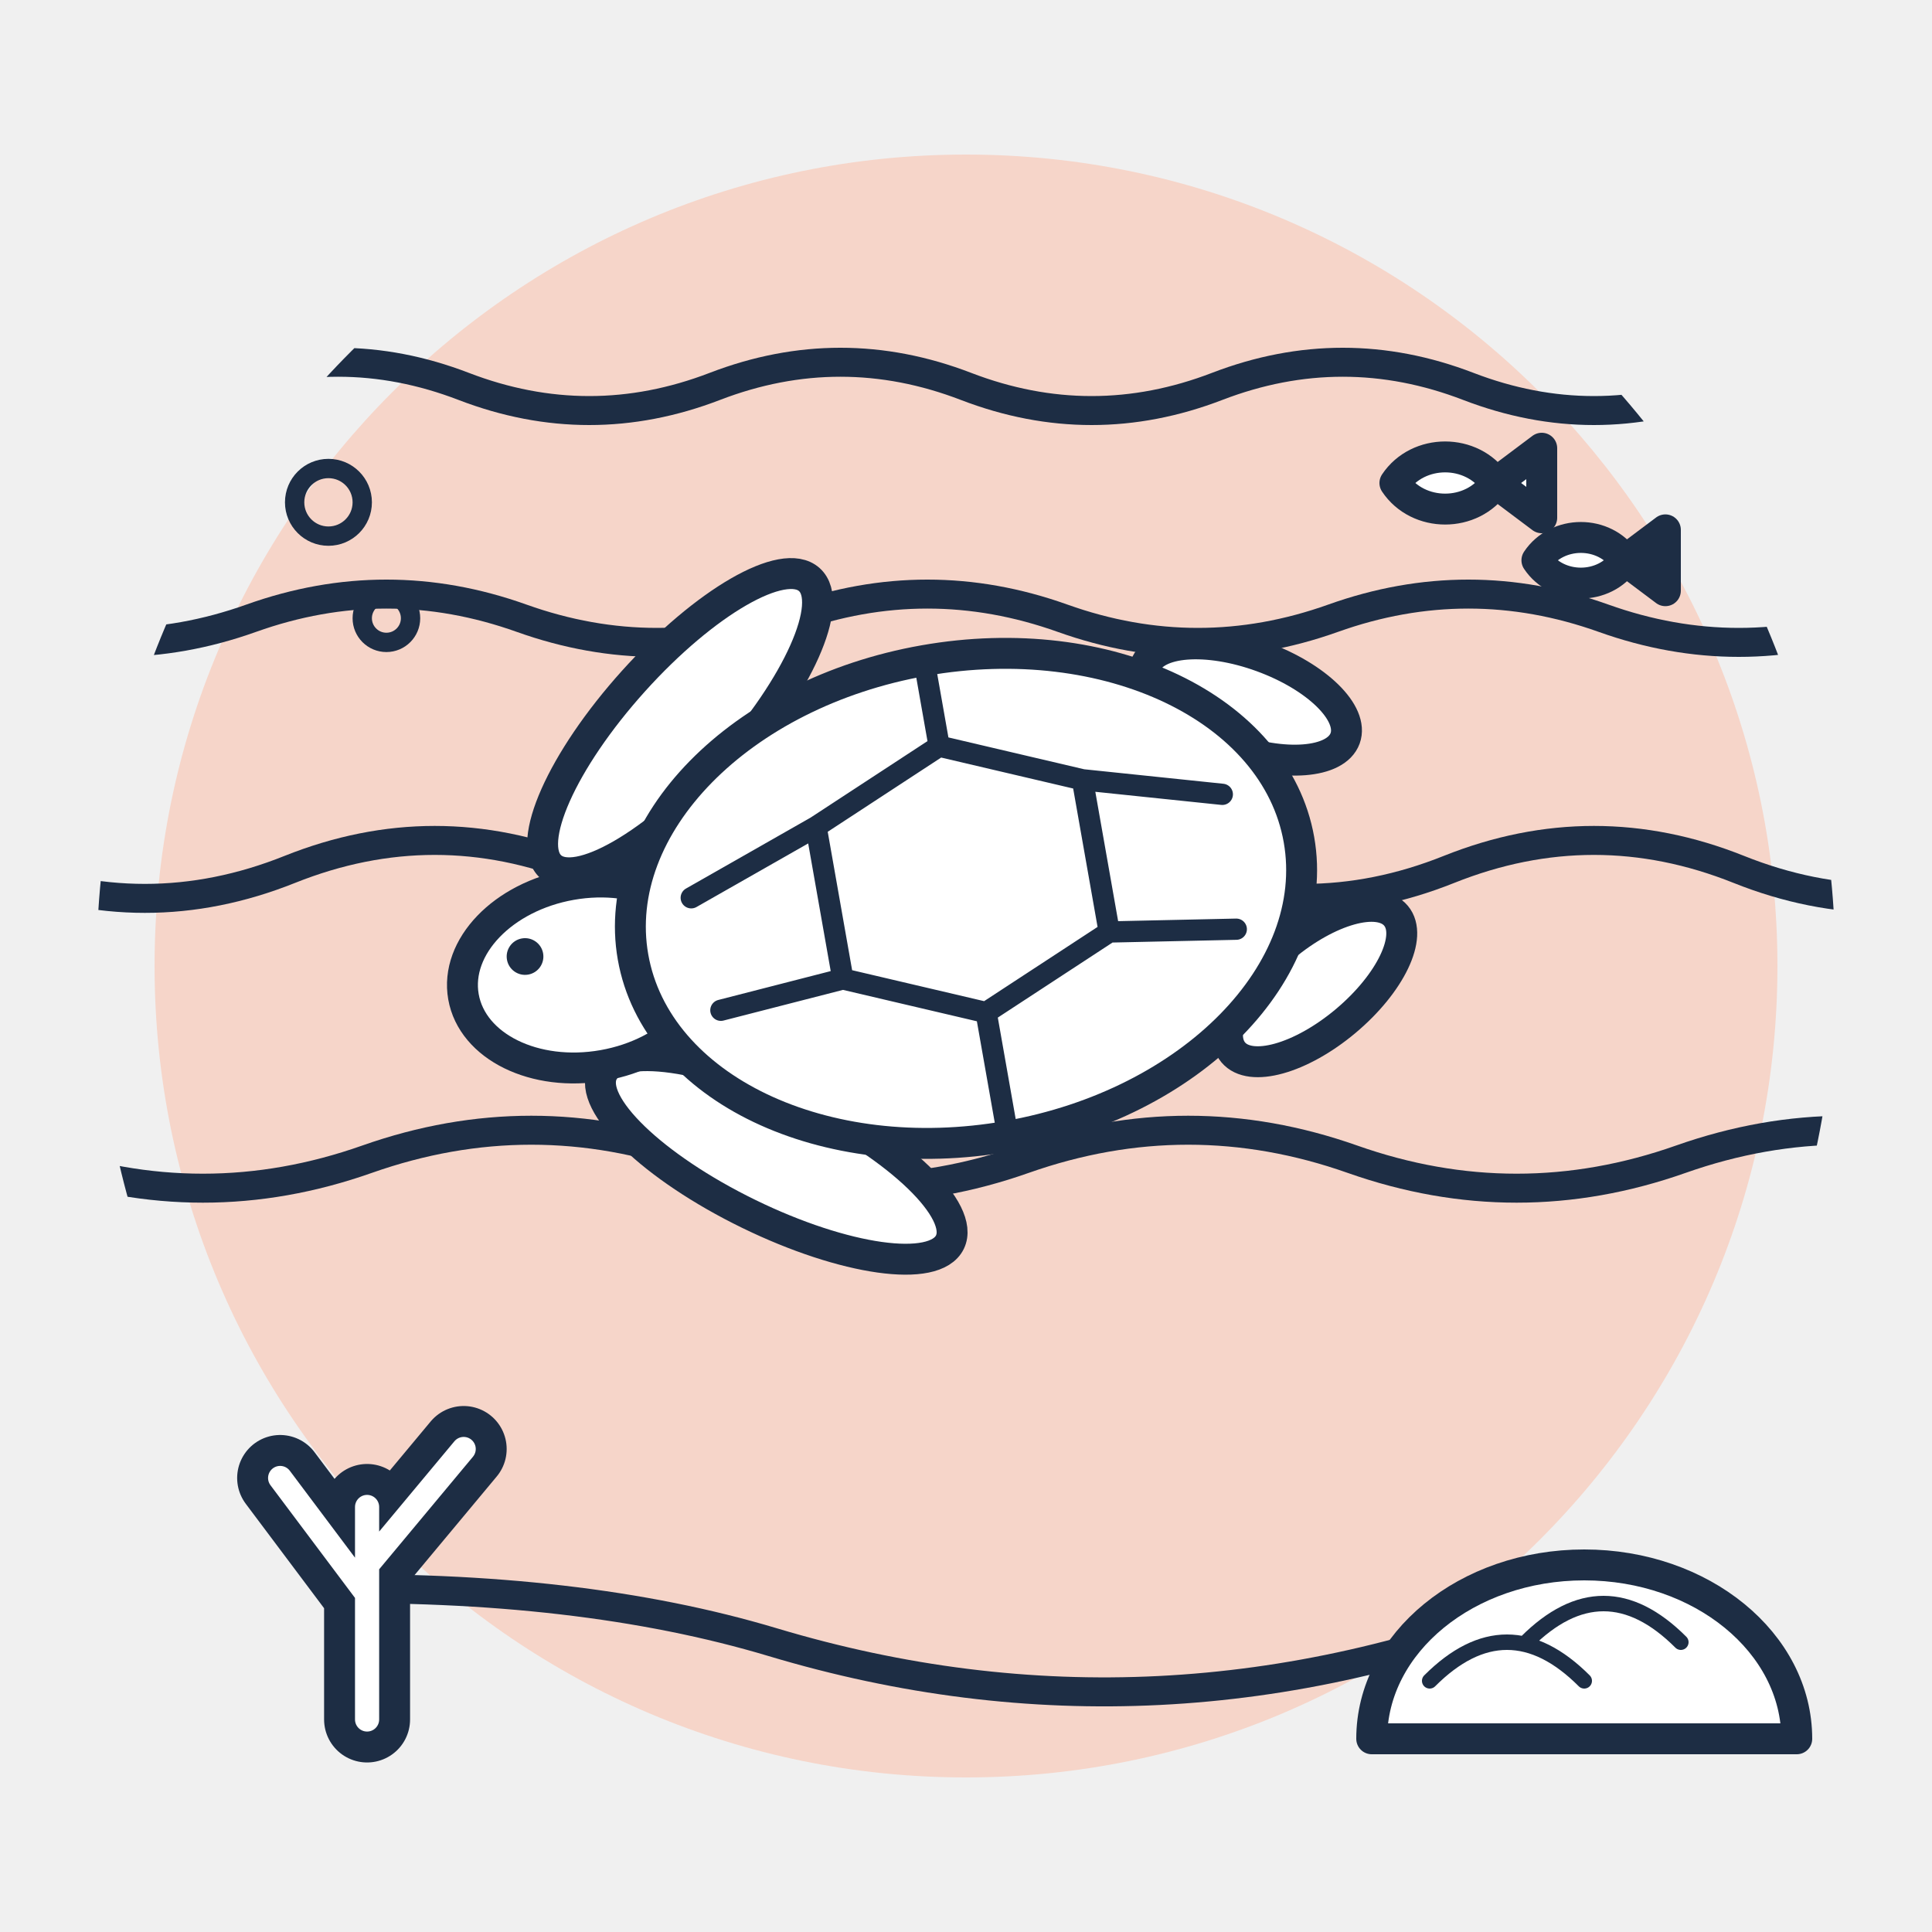
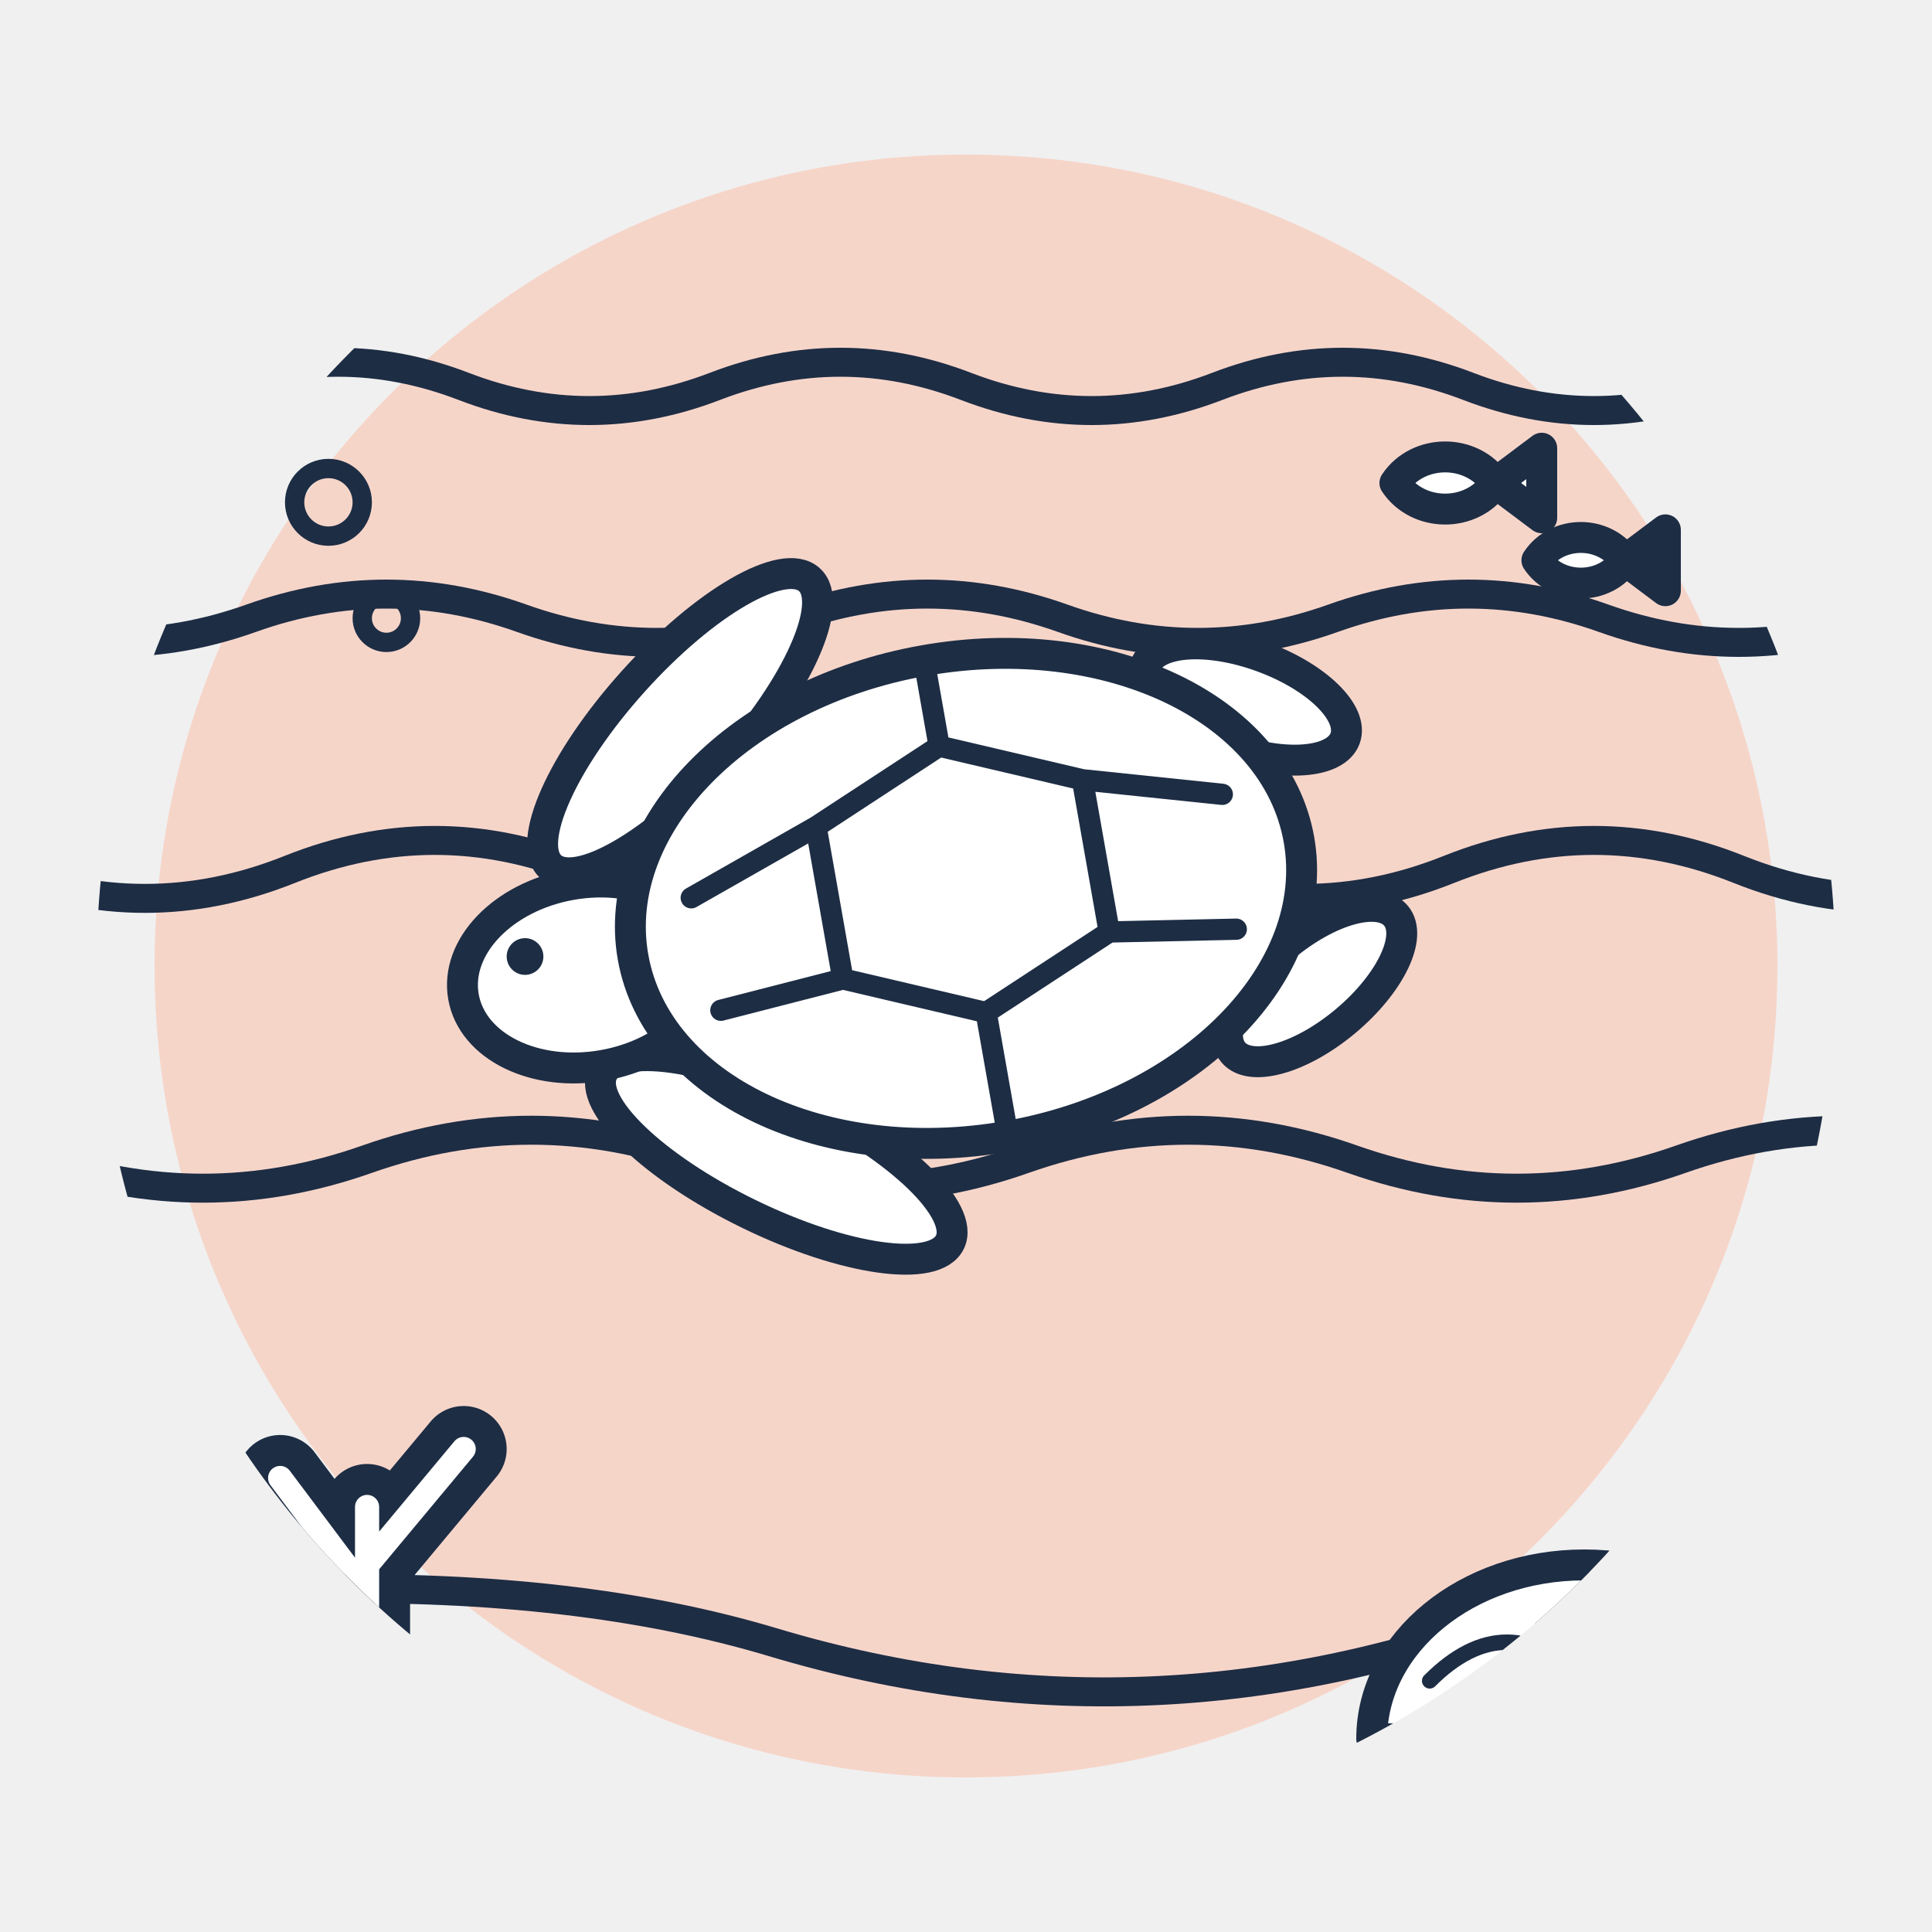
<svg xmlns="http://www.w3.org/2000/svg" viewBox="0 0 200 200" width="200" height="200">
  <defs>
    <clipPath id="clip">
      <circle cx="100" cy="100" r="90" />
    </clipPath>
  </defs>
  <circle cx="100" cy="100" r="84" fill="#F6D5C9" />
  <g clip-path="url(#clip)">
    <path d="M-30 40 Q-17.0 35 -4 40 T22 40 T48 40 T74 40 T100 40 T126 40 T152 40 T178 40 T204 40 T230 40" fill="none" stroke="#1D2D44" stroke-width="3" stroke-linecap="round" />
    <path d="M-30 64 Q-16.0 59 -2 64 T26 64 T54 64 T82 64 T110 64 T138 64 T166 64 T194 64 T222 64 T250 64" fill="none" stroke="#1D2D44" stroke-width="3" stroke-linecap="round" />
    <path d="M-30 90 Q-15.0 84 0 90 T30 90 T60 90 T90 90 T120 90 T150 90 T180 90 T210 90 T240 90" fill="none" stroke="#1D2D44" stroke-width="3" stroke-linecap="round" />
    <path d="M-30 120 Q-13.0 114 4 120 T38 120 T72 120 T106 120 T140 120 T174 120 T208 120 T242 120" fill="none" stroke="#1D2D44" stroke-width="3" stroke-linecap="round" />
    <path d="M-30 172 Q40 158 80 170 T160 166 T230 168" fill="none" stroke="#1D2D44" stroke-width="3" stroke-linecap="round" />
+     <path d="M38 178 V156 M38 165 L29 153 M38 162 L48 150" fill="none" stroke="#1D2D44" stroke-width="8.9" stroke-linecap="round" stroke-linejoin="round" />
+     <path d="M38 178 V156 M38 165 L29 153 M38 162 L48 150" fill="none" stroke="#FFFFFF" stroke-width="2.5" stroke-linecap="round" stroke-linejoin="round" />
+     <path d="M142 180 a22 18 0 0 1 44 0Z" fill="#FFFFFF" stroke="#1D2D44" stroke-width="3.2" stroke-linejoin="round" stroke-linecap="round" />
+     <path d="M148 174 Q156 166 164 174 M158 170 Q166 162 174 170" fill="none" stroke="#1D2D44" stroke-width="1.6" stroke-linecap="round" stroke-linejoin="round" />
+     <path d="M144.4 50 C146.8 46.4 152.4 46.4 154.8 50 L159.6 46.4 L159.6 53.6 L154.8 50 C152.4 53.6 146.8 53.6 144.4 50Z" fill="#FFFFFF" stroke="#1D2D44" stroke-width="3.2" stroke-linejoin="round" stroke-linecap="round" />
+     <path d="M159.1 58 C161.2 54.85 166.1 54.85 168.2 58 L172.4 54.85 L172.4 61.15 L168.2 58 C166.1 61.15 161.2 61.15 159.1 58Z" fill="#FFFFFF" stroke="#1D2D44" stroke-width="3.2" stroke-linejoin="round" stroke-linecap="round" />
+     <g transform="rotate(-10 100 93)">
+       <path d="M54 70 a20 6.5 0 1 0 40 0 a20 6.5 0 1 0 -40 0Z" fill="#FFFFFF" stroke="#1D2D44" stroke-width="3.2" stroke-linejoin="round" stroke-linecap="round" transform="rotate(-38 74 70)" />
+       <path d="M56 116 a20 6.5 0 1 0 40 0 a20 6.5 0 1 0 -40 0Z" fill="#FFFFFF" stroke="#1D2D44" stroke-width="3.2" stroke-linejoin="round" stroke-linecap="round" transform="rotate(36 76 116)" />
+       <path d="M121 78 a11 5 0 1 0 22 0 a11 5 0 1 0 -22 0Z" fill="#FFFFFF" stroke="#1D2D44" stroke-width="3.2" stroke-linejoin="round" stroke-linecap="round" transform="rotate(30 132 78)" />
+       <path d="M123 108 a11 5 0 1 0 22 0 a11 5 0 1 0 -22 0Z" fill="#FFFFFF" stroke="#1D2D44" stroke-width="3.2" stroke-linejoin="round" stroke-linecap="round" transform="rotate(-30 134 108)" />
+       <path d="M47 94 a13 9.5 0 1 0 26 0 a13 9.5 0 1 0 -26 0Z" fill="#FFFFFF" stroke="#1D2D44" stroke-width="3.2" stroke-linejoin="round" stroke-linecap="round" />
+       <path d="M65 93 a35 25 0 1 0 70 0 a35 25 0 1 0 -70 0Z" fill="#FFFFFF" stroke="#1D2D44" stroke-width="3.2" stroke-linejoin="round" stroke-linecap="round" />
+       <path d="M86 83 L100 77 L114 83 L114 99 L100 105 L86 99Z M86 83 L72 88 M114 83 L128 87 M114 99 L127 101 M86 99 L73 100 M100 77 V69 M100 105 V117" fill="none" stroke="#1D2D44" stroke-width="2.2" stroke-linecap="round" stroke-linejoin="round" />
+       <path d="M52.1 91 a1.9 1.9 0 1 0 3.8 0 a1.9 1.9 0 1 0 -3.8 0Z" fill="#1D2D44" />
+     </g>
+     <path d="M37.5 64 a2.5 2.5 0 1 0 5.0 0 a2.5 2.5 0 1 0 -5.0 0Z" fill="none" stroke="#1D2D44" stroke-width="2" stroke-linecap="round" stroke-linejoin="round" />
+     <path d="M30.5 52 a3.5 3.5 0 1 0 7.0 0 a3.5 3.5 0 1 0 -7.0 0Z" fill="none" stroke="#1D2D44" stroke-width="2" stroke-linecap="round" stroke-linejoin="round" />
  </g>
-   <path d="M38 178 V156 M38 165 L29 153 M38 162 L48 150" fill="none" stroke="#1D2D44" stroke-width="8.9" stroke-linecap="round" stroke-linejoin="round" />
-   <path d="M38 178 V156 M38 165 L29 153 M38 162 L48 150" fill="none" stroke="#FFFFFF" stroke-width="2.5" stroke-linecap="round" stroke-linejoin="round" />
-   <path d="M142 180 a22 18 0 0 1 44 0Z" fill="#FFFFFF" stroke="#1D2D44" stroke-width="3.2" stroke-linejoin="round" stroke-linecap="round" />
-   <path d="M148 174 Q156 166 164 174 M158 170 Q166 162 174 170" fill="none" stroke="#1D2D44" stroke-width="1.6" stroke-linecap="round" stroke-linejoin="round" />
-   <path d="M144.4 50 C146.8 46.4 152.4 46.4 154.8 50 L159.6 46.4 L159.6 53.6 L154.8 50 C152.4 53.6 146.8 53.6 144.4 50Z" fill="#FFFFFF" stroke="#1D2D44" stroke-width="3.2" stroke-linejoin="round" stroke-linecap="round" />
-   <path d="M159.1 58 C161.2 54.85 166.1 54.85 168.2 58 L172.4 54.85 L172.4 61.15 L168.2 58 C166.1 61.15 161.2 61.15 159.1 58Z" fill="#FFFFFF" stroke="#1D2D44" stroke-width="3.2" stroke-linejoin="round" stroke-linecap="round" />
-   <g transform="rotate(-10 100 93)">
-     <path d="M54 70 a20 6.5 0 1 0 40 0 a20 6.5 0 1 0 -40 0Z" fill="#FFFFFF" stroke="#1D2D44" stroke-width="3.2" stroke-linejoin="round" stroke-linecap="round" transform="rotate(-38 74 70)" />
-     <path d="M56 116 a20 6.5 0 1 0 40 0 a20 6.5 0 1 0 -40 0Z" fill="#FFFFFF" stroke="#1D2D44" stroke-width="3.2" stroke-linejoin="round" stroke-linecap="round" transform="rotate(36 76 116)" />
-     <path d="M121 78 a11 5 0 1 0 22 0 a11 5 0 1 0 -22 0Z" fill="#FFFFFF" stroke="#1D2D44" stroke-width="3.2" stroke-linejoin="round" stroke-linecap="round" transform="rotate(30 132 78)" />
-     <path d="M123 108 a11 5 0 1 0 22 0 a11 5 0 1 0 -22 0Z" fill="#FFFFFF" stroke="#1D2D44" stroke-width="3.2" stroke-linejoin="round" stroke-linecap="round" transform="rotate(-30 134 108)" />
-     <path d="M47 94 a13 9.5 0 1 0 26 0 a13 9.5 0 1 0 -26 0Z" fill="#FFFFFF" stroke="#1D2D44" stroke-width="3.2" stroke-linejoin="round" stroke-linecap="round" />
-     <path d="M65 93 a35 25 0 1 0 70 0 a35 25 0 1 0 -70 0Z" fill="#FFFFFF" stroke="#1D2D44" stroke-width="3.2" stroke-linejoin="round" stroke-linecap="round" />
-     <path d="M86 83 L100 77 L114 83 L114 99 L100 105 L86 99Z M86 83 L72 88 M114 83 L128 87 M114 99 L127 101 M86 99 L73 100 M100 77 V69 M100 105 V117" fill="none" stroke="#1D2D44" stroke-width="2.2" stroke-linecap="round" stroke-linejoin="round" />
-     <path d="M52.1 91 a1.9 1.9 0 1 0 3.8 0 a1.9 1.9 0 1 0 -3.8 0Z" fill="#1D2D44" />
-   </g>
-   <path d="M37.5 64 a2.5 2.5 0 1 0 5.0 0 a2.5 2.5 0 1 0 -5.0 0Z" fill="none" stroke="#1D2D44" stroke-width="2" stroke-linecap="round" stroke-linejoin="round" />
-   <path d="M30.5 52 a3.5 3.5 0 1 0 7.0 0 a3.5 3.5 0 1 0 -7.0 0Z" fill="none" stroke="#1D2D44" stroke-width="2" stroke-linecap="round" stroke-linejoin="round" />
</svg>
